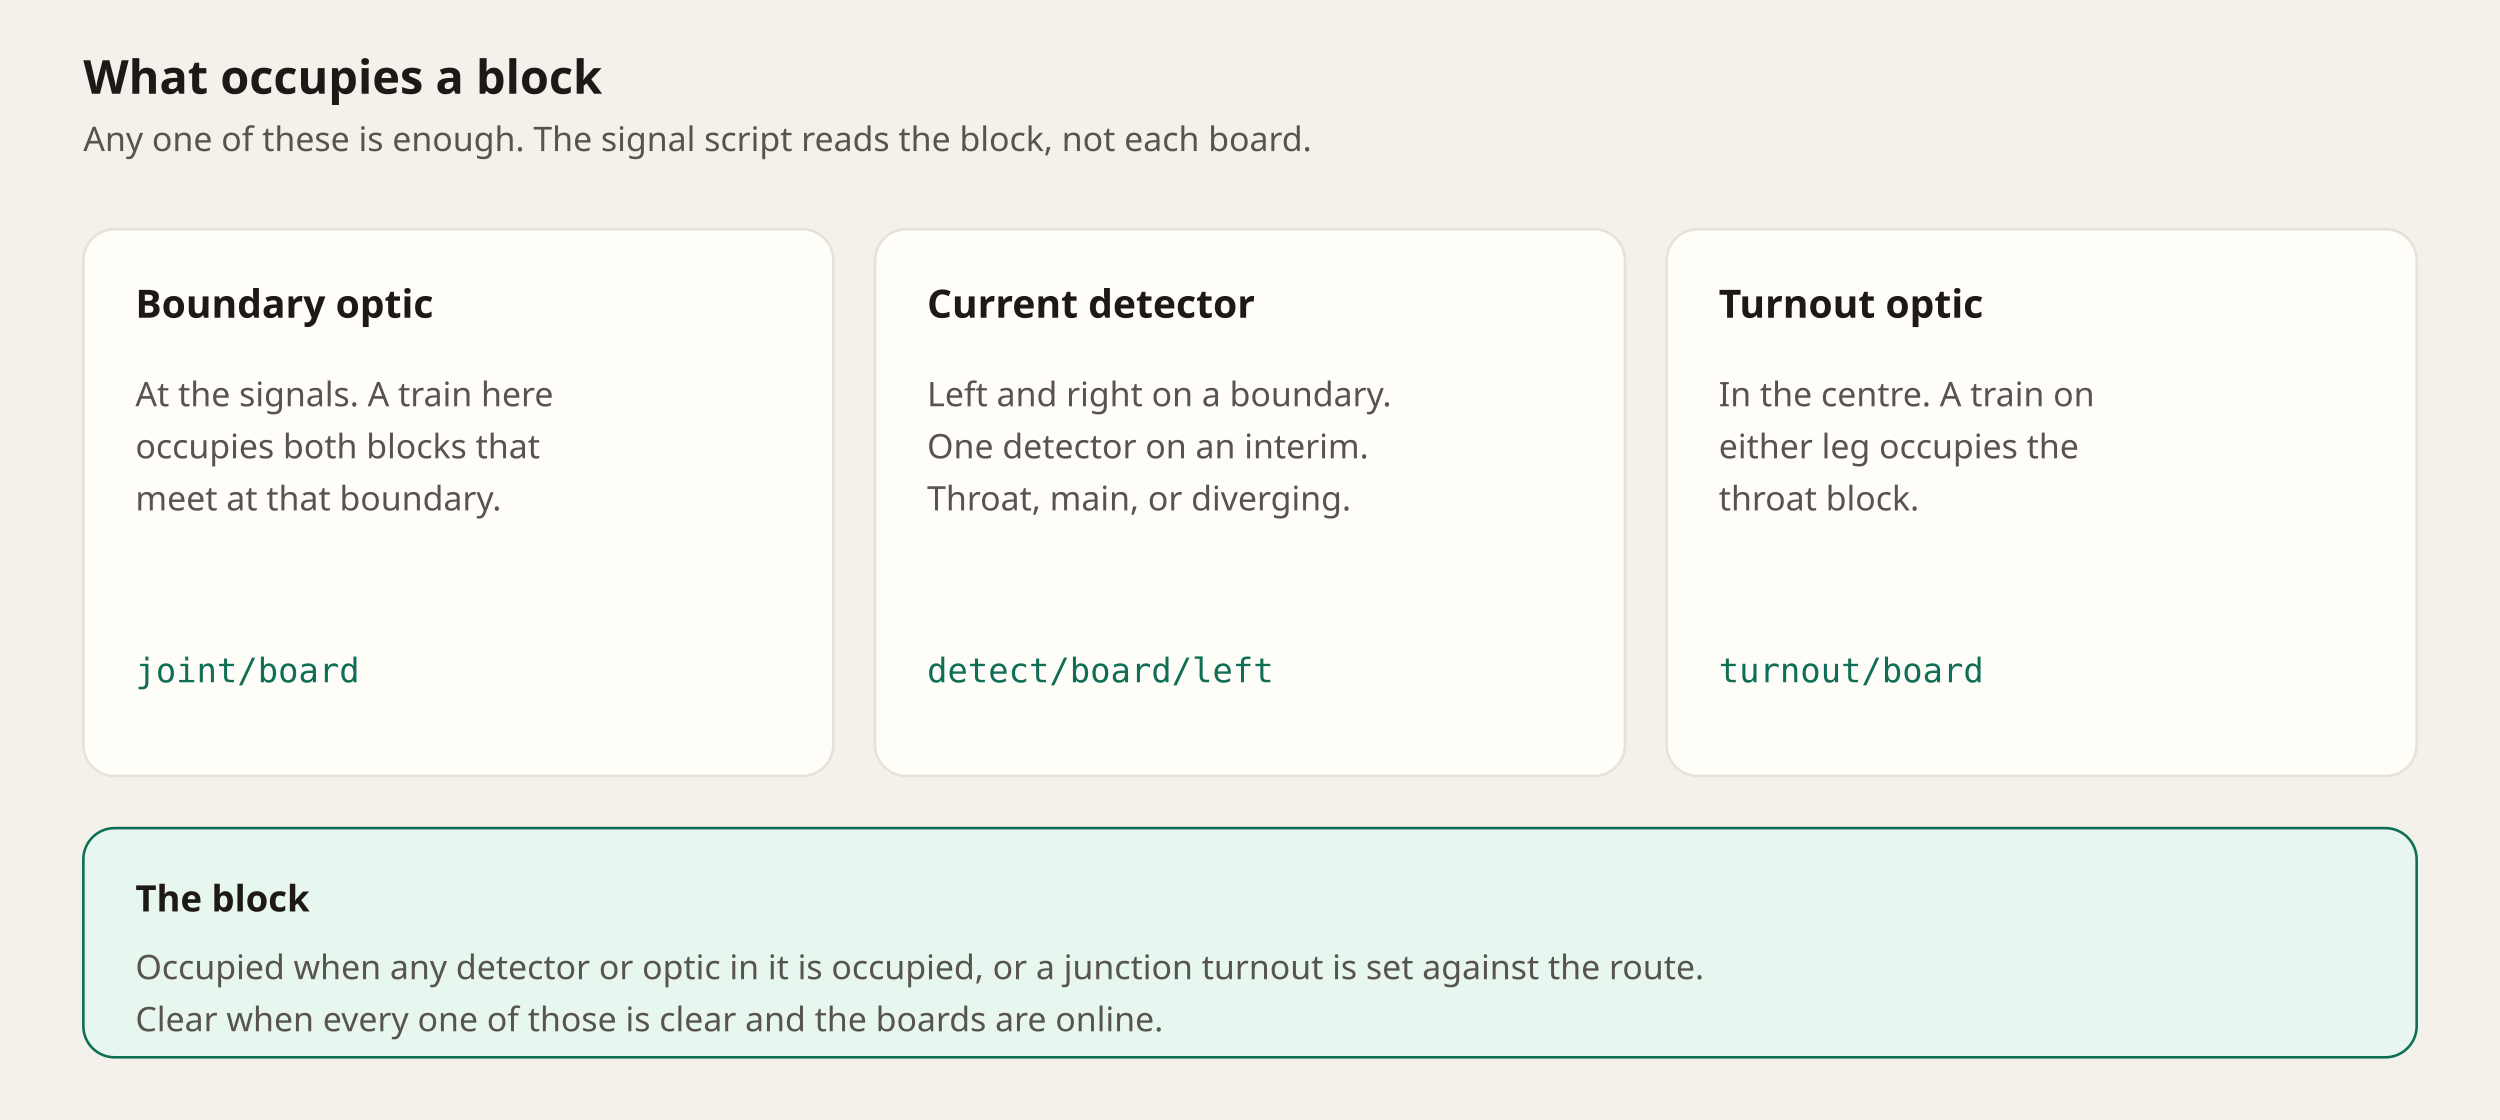
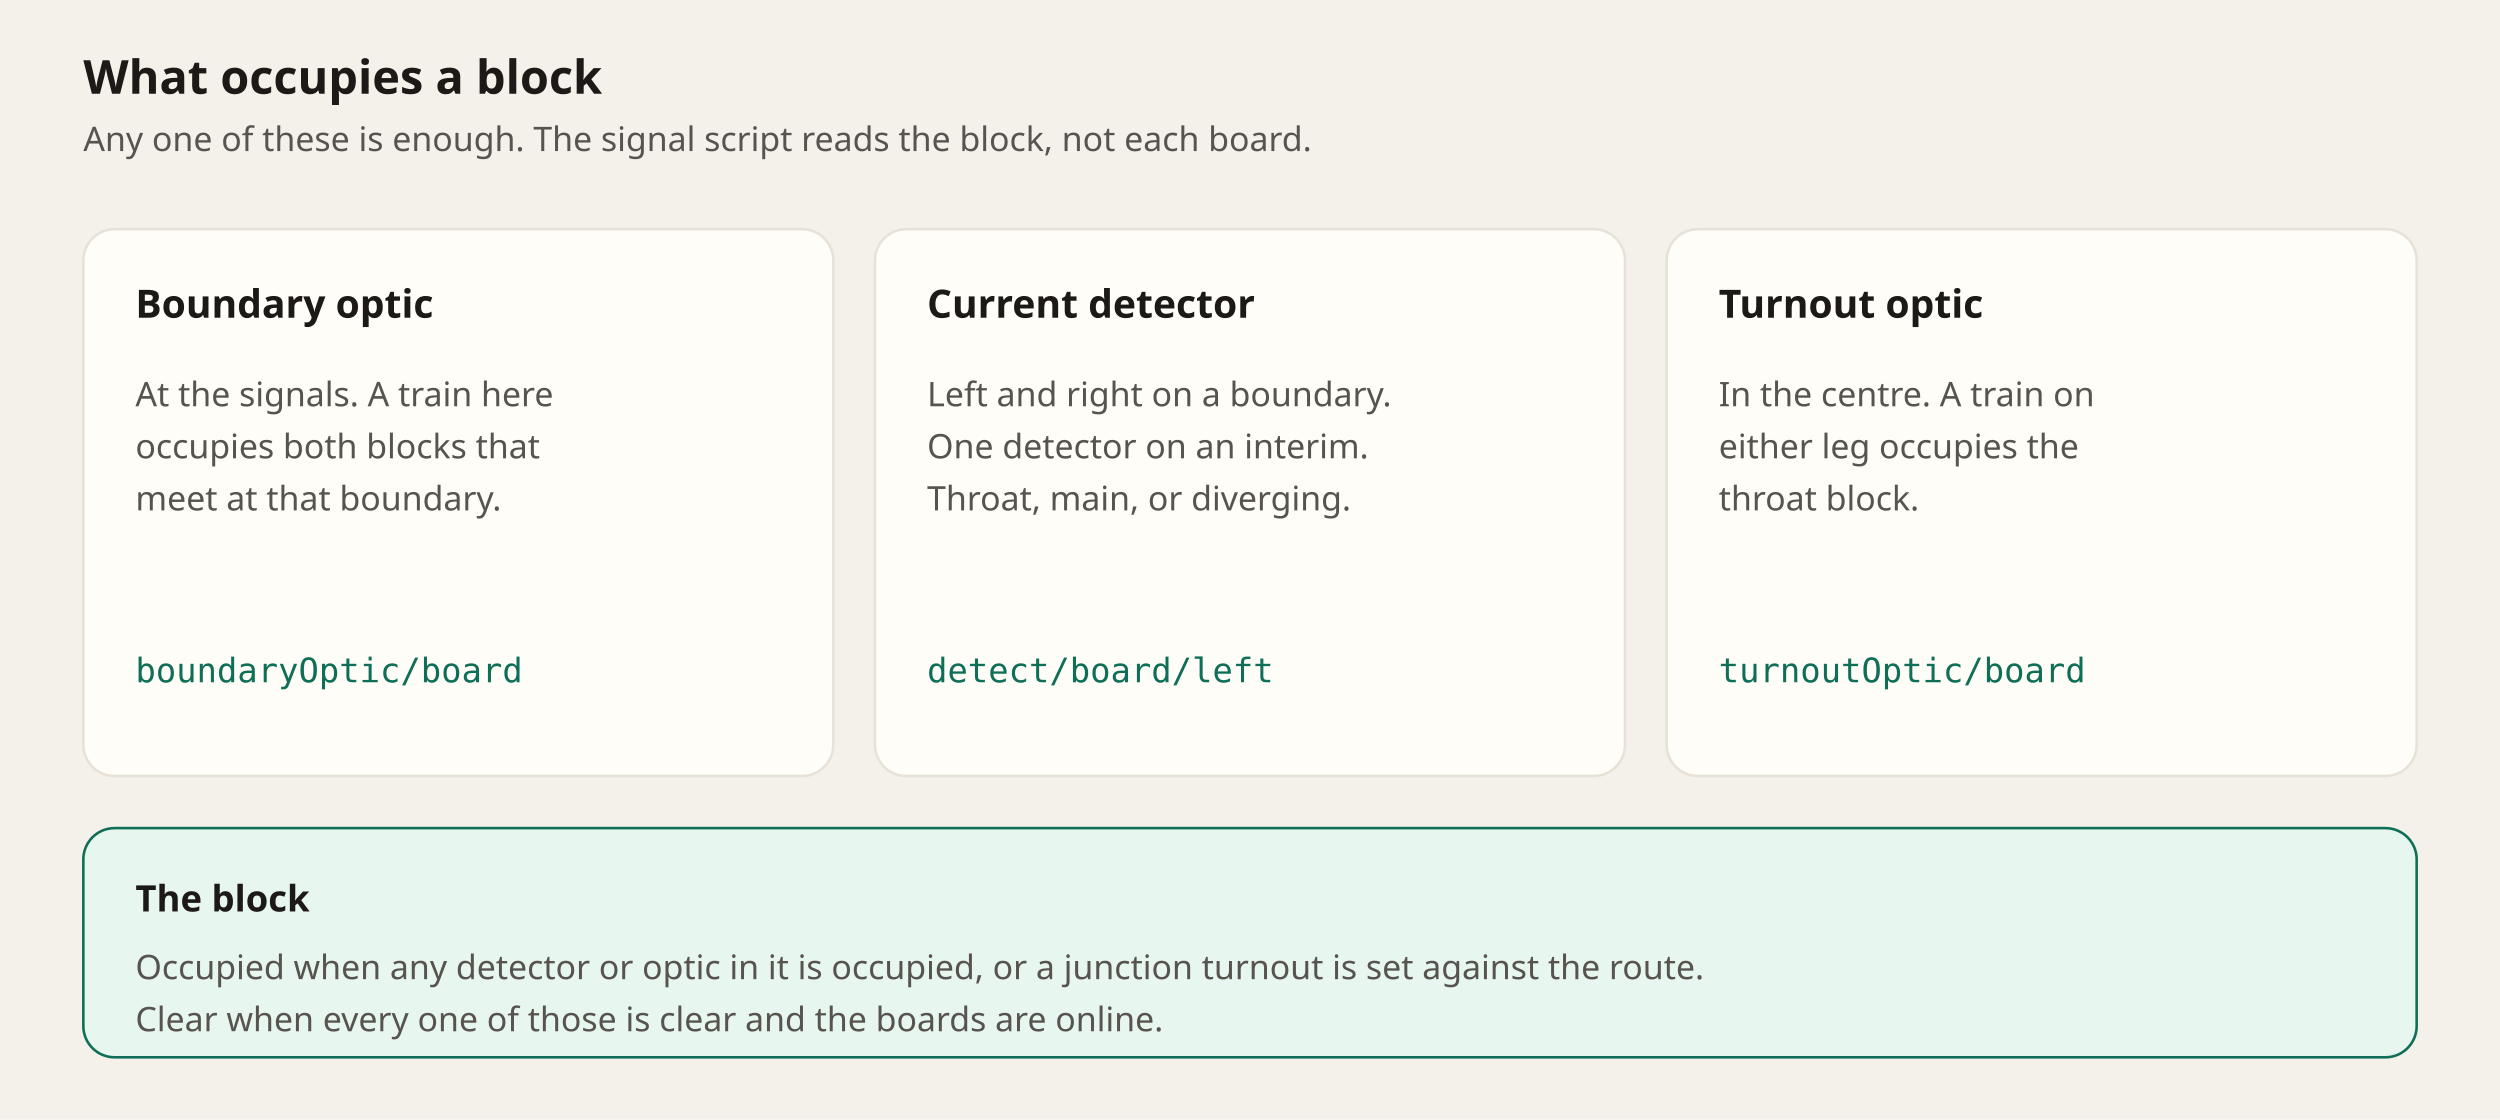
<svg xmlns="http://www.w3.org/2000/svg" width="960" height="430" viewBox="0 0 960 430" role="img" aria-labelledby="title desc">
  <rect width="960" height="430" fill="#f4f1ea" />
  <g font-family="ui-sans-serif, system-ui, sans-serif" fill="#1c1917">
    <text x="32" y="36" font-size="18" font-weight="600">What occupies a block</text>
    <text x="32" y="58" fill="#57534e" font-size="13">Any one of these is enough. The signal script reads the block, not each board.</text>
    <rect x="32" y="88" width="288" height="210" rx="12" fill="#fffdf8" stroke="#e7e2d8" />
    <text x="52" y="122" font-size="15" font-weight="600">Boundary optic</text>
    <text x="52" y="156" fill="#57534e" font-size="13">At the signals. A train here</text>
    <text x="52" y="176" fill="#57534e" font-size="13">occupies both blocks that</text>
    <text x="52" y="196" fill="#57534e" font-size="13">meet at that boundary.</text>
-     <text x="52" y="262" fill="#0f6e56" font-family="ui-monospace, SFMono-Regular, Menlo, monospace" font-size="13">joint/board</text>
+     <text x="52" y="262" fill="#0f6e56" font-family="ui-monospace, SFMono-Regular, Menlo, monospace" font-size="13">boundaryOptic/board</text>
    <rect x="336" y="88" width="288" height="210" rx="12" fill="#fffdf8" stroke="#e7e2d8" />
    <text x="356" y="122" font-size="15" font-weight="600">Current detector</text>
    <text x="356" y="156" fill="#57534e" font-size="13">Left and right on a boundary.</text>
    <text x="356" y="176" fill="#57534e" font-size="13">One detector on an interim.</text>
    <text x="356" y="196" fill="#57534e" font-size="13">Throat, main, or diverging.</text>
    <text x="356" y="262" fill="#0f6e56" font-family="ui-monospace, SFMono-Regular, Menlo, monospace" font-size="13">detect/board/left</text>
    <rect x="640" y="88" width="288" height="210" rx="12" fill="#fffdf8" stroke="#e7e2d8" />
    <text x="660" y="122" font-size="15" font-weight="600">Turnout optic</text>
    <text x="660" y="156" fill="#57534e" font-size="13">In the centre. A train on</text>
    <text x="660" y="176" fill="#57534e" font-size="13">either leg occupies the</text>
    <text x="660" y="196" fill="#57534e" font-size="13">throat block.</text>
-     <text x="660" y="262" fill="#0f6e56" font-family="ui-monospace, SFMono-Regular, Menlo, monospace" font-size="13">turnout/board</text>
+     <text x="660" y="262" fill="#0f6e56" font-family="ui-monospace, SFMono-Regular, Menlo, monospace" font-size="13">turnoutOptic/board</text>
    <rect x="32" y="318" width="896" height="88" rx="12" fill="#e7f6ef" stroke="#0f6e56" />
    <text x="52" y="350" font-size="14" font-weight="600">The block</text>
    <text x="52" y="376" fill="#57534e" font-size="13">Occupied when any detector or optic in it is occupied, or a junction turnout is set against the route.</text>
    <text x="52" y="396" fill="#57534e" font-size="13">Clear when every one of those is clear and the boards are online.</text>
  </g>
</svg>
